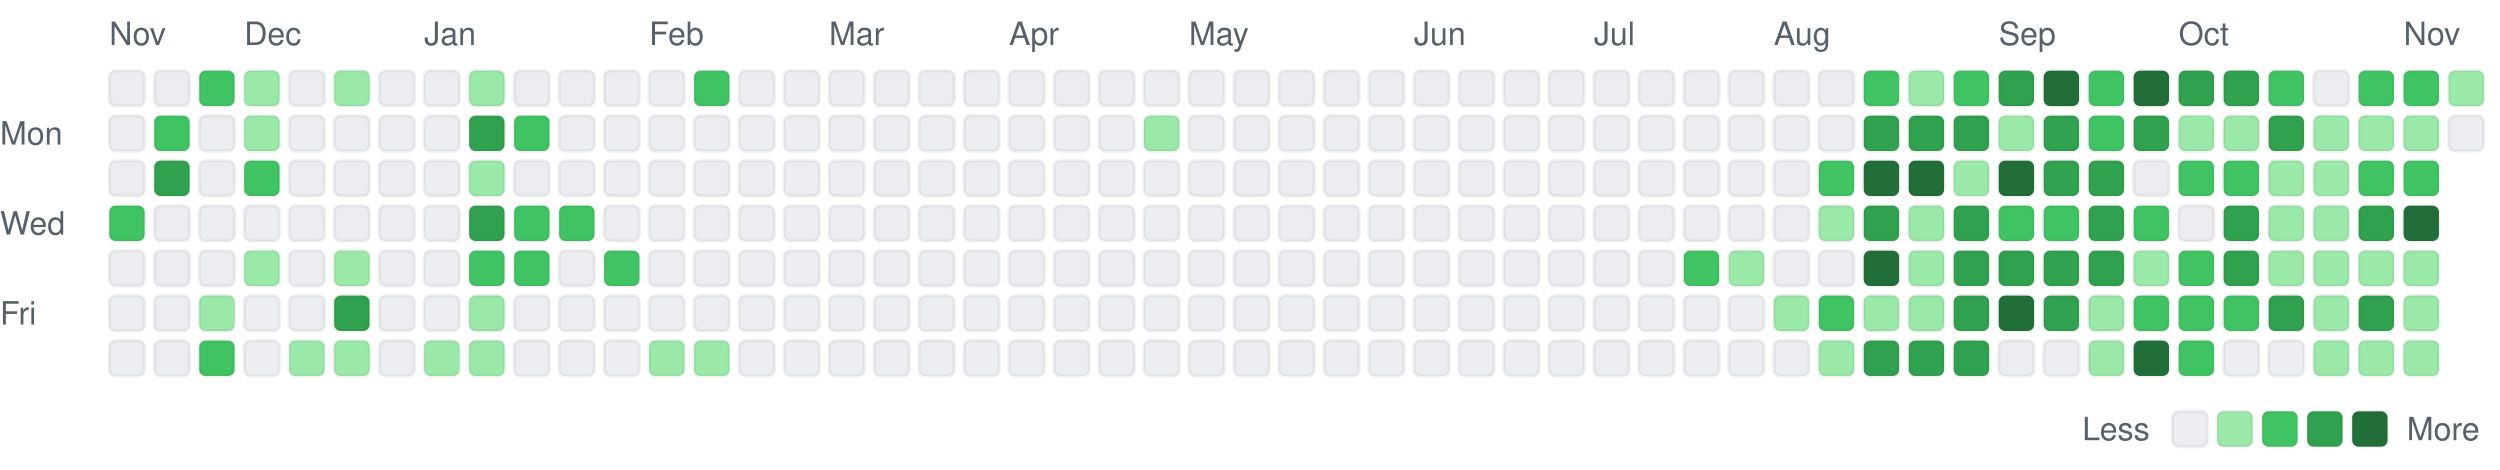
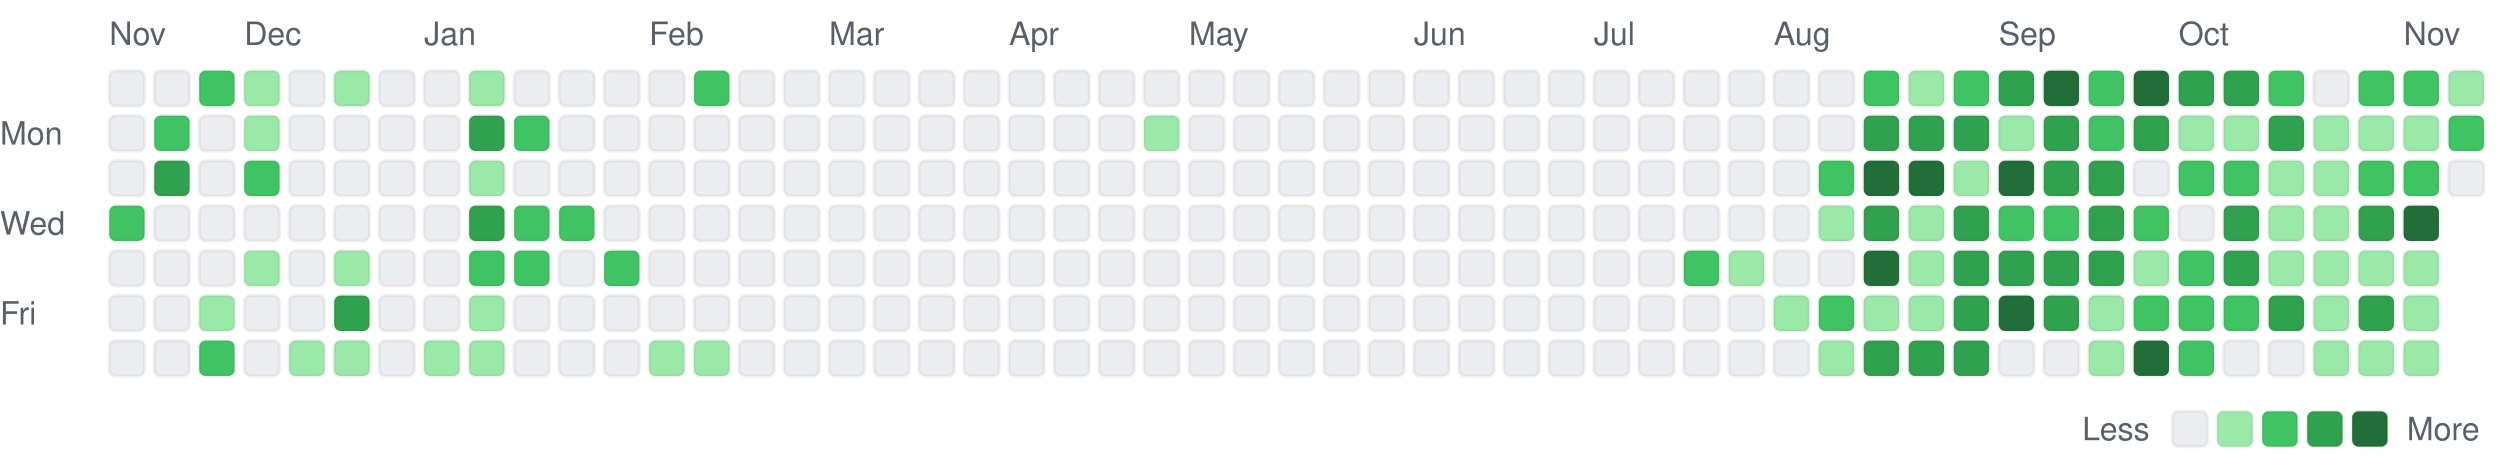
<svg xmlns="http://www.w3.org/2000/svg" width="778" height="146" viewBox="0 0 778 146" role="img" aria-label="LeetCode submissions per day, last 53 weeks">
  <style>text{font:10px -apple-system, Segoe UI, Helvetica, Arial, sans-serif;fill:#57606a}rect{rx:2px;ry:2px;stroke:rgba(27,31,35,.06);stroke-width:1px}.l0{fill:#ebedf0}.l1{fill:#9be9a8}.l2{fill:#40c463}.l3{fill:#30a14e}.l4{fill:#216e39}@media (prefers-color-scheme:dark){text{fill:#8b949e}rect{stroke:rgba(255,255,255,.05)}.l0{fill:#161b22}.l1{fill:#0e4429}.l2{fill:#006d32}.l3{fill:#26a641}.l4{fill:#39d353}}</style>
  <text x="34" y="14">Nov</text>
  <rect class="l0" x="34" y="22" width="11" height="11" />
  <rect class="l0" x="34" y="36" width="11" height="11" />
  <rect class="l0" x="34" y="50" width="11" height="11" />
  <rect class="l2" x="34" y="64" width="11" height="11" />
  <rect class="l0" x="34" y="78" width="11" height="11" />
  <rect class="l0" x="34" y="92" width="11" height="11" />
  <rect class="l0" x="34" y="106" width="11" height="11" />
  <rect class="l0" x="48" y="22" width="11" height="11" />
  <rect class="l2" x="48" y="36" width="11" height="11" />
  <rect class="l3" x="48" y="50" width="11" height="11" />
  <rect class="l0" x="48" y="64" width="11" height="11" />
  <rect class="l0" x="48" y="78" width="11" height="11" />
  <rect class="l0" x="48" y="92" width="11" height="11" />
  <rect class="l0" x="48" y="106" width="11" height="11" />
  <rect class="l2" x="62" y="22" width="11" height="11" />
  <rect class="l0" x="62" y="36" width="11" height="11" />
  <rect class="l0" x="62" y="50" width="11" height="11" />
  <rect class="l0" x="62" y="64" width="11" height="11" />
  <rect class="l0" x="62" y="78" width="11" height="11" />
  <rect class="l1" x="62" y="92" width="11" height="11" />
  <rect class="l2" x="62" y="106" width="11" height="11" />
  <text x="76" y="14">Dec</text>
  <rect class="l1" x="76" y="22" width="11" height="11" />
  <rect class="l1" x="76" y="36" width="11" height="11" />
  <rect class="l2" x="76" y="50" width="11" height="11" />
  <rect class="l0" x="76" y="64" width="11" height="11" />
  <rect class="l1" x="76" y="78" width="11" height="11" />
  <rect class="l0" x="76" y="92" width="11" height="11" />
  <rect class="l0" x="76" y="106" width="11" height="11" />
  <rect class="l0" x="90" y="22" width="11" height="11" />
  <rect class="l0" x="90" y="36" width="11" height="11" />
  <rect class="l0" x="90" y="50" width="11" height="11" />
  <rect class="l0" x="90" y="64" width="11" height="11" />
  <rect class="l0" x="90" y="78" width="11" height="11" />
  <rect class="l0" x="90" y="92" width="11" height="11" />
  <rect class="l1" x="90" y="106" width="11" height="11" />
  <rect class="l1" x="104" y="22" width="11" height="11" />
  <rect class="l0" x="104" y="36" width="11" height="11" />
  <rect class="l0" x="104" y="50" width="11" height="11" />
  <rect class="l0" x="104" y="64" width="11" height="11" />
  <rect class="l1" x="104" y="78" width="11" height="11" />
  <rect class="l3" x="104" y="92" width="11" height="11" />
  <rect class="l1" x="104" y="106" width="11" height="11" />
  <rect class="l0" x="118" y="22" width="11" height="11" />
  <rect class="l0" x="118" y="36" width="11" height="11" />
  <rect class="l0" x="118" y="50" width="11" height="11" />
  <rect class="l0" x="118" y="64" width="11" height="11" />
  <rect class="l0" x="118" y="78" width="11" height="11" />
  <rect class="l0" x="118" y="92" width="11" height="11" />
  <rect class="l0" x="118" y="106" width="11" height="11" />
  <text x="132" y="14">Jan</text>
  <rect class="l0" x="132" y="22" width="11" height="11" />
  <rect class="l0" x="132" y="36" width="11" height="11" />
  <rect class="l0" x="132" y="50" width="11" height="11" />
  <rect class="l0" x="132" y="64" width="11" height="11" />
  <rect class="l0" x="132" y="78" width="11" height="11" />
  <rect class="l0" x="132" y="92" width="11" height="11" />
  <rect class="l1" x="132" y="106" width="11" height="11" />
  <rect class="l1" x="146" y="22" width="11" height="11" />
  <rect class="l3" x="146" y="36" width="11" height="11" />
  <rect class="l1" x="146" y="50" width="11" height="11" />
  <rect class="l3" x="146" y="64" width="11" height="11" />
  <rect class="l2" x="146" y="78" width="11" height="11" />
  <rect class="l1" x="146" y="92" width="11" height="11" />
  <rect class="l1" x="146" y="106" width="11" height="11" />
  <rect class="l0" x="160" y="22" width="11" height="11" />
  <rect class="l2" x="160" y="36" width="11" height="11" />
  <rect class="l0" x="160" y="50" width="11" height="11" />
  <rect class="l2" x="160" y="64" width="11" height="11" />
  <rect class="l2" x="160" y="78" width="11" height="11" />
  <rect class="l0" x="160" y="92" width="11" height="11" />
  <rect class="l0" x="160" y="106" width="11" height="11" />
  <rect class="l0" x="174" y="22" width="11" height="11" />
  <rect class="l0" x="174" y="36" width="11" height="11" />
  <rect class="l0" x="174" y="50" width="11" height="11" />
  <rect class="l2" x="174" y="64" width="11" height="11" />
  <rect class="l0" x="174" y="78" width="11" height="11" />
  <rect class="l0" x="174" y="92" width="11" height="11" />
  <rect class="l0" x="174" y="106" width="11" height="11" />
  <rect class="l0" x="188" y="22" width="11" height="11" />
  <rect class="l0" x="188" y="36" width="11" height="11" />
  <rect class="l0" x="188" y="50" width="11" height="11" />
  <rect class="l0" x="188" y="64" width="11" height="11" />
  <rect class="l2" x="188" y="78" width="11" height="11" />
  <rect class="l0" x="188" y="92" width="11" height="11" />
  <rect class="l0" x="188" y="106" width="11" height="11" />
  <text x="202" y="14">Feb</text>
  <rect class="l0" x="202" y="22" width="11" height="11" />
  <rect class="l0" x="202" y="36" width="11" height="11" />
  <rect class="l0" x="202" y="50" width="11" height="11" />
  <rect class="l0" x="202" y="64" width="11" height="11" />
  <rect class="l0" x="202" y="78" width="11" height="11" />
  <rect class="l0" x="202" y="92" width="11" height="11" />
  <rect class="l1" x="202" y="106" width="11" height="11" />
  <rect class="l2" x="216" y="22" width="11" height="11" />
  <rect class="l0" x="216" y="36" width="11" height="11" />
  <rect class="l0" x="216" y="50" width="11" height="11" />
  <rect class="l0" x="216" y="64" width="11" height="11" />
  <rect class="l0" x="216" y="78" width="11" height="11" />
  <rect class="l0" x="216" y="92" width="11" height="11" />
  <rect class="l1" x="216" y="106" width="11" height="11" />
  <rect class="l0" x="230" y="22" width="11" height="11" />
  <rect class="l0" x="230" y="36" width="11" height="11" />
  <rect class="l0" x="230" y="50" width="11" height="11" />
  <rect class="l0" x="230" y="64" width="11" height="11" />
  <rect class="l0" x="230" y="78" width="11" height="11" />
  <rect class="l0" x="230" y="92" width="11" height="11" />
  <rect class="l0" x="230" y="106" width="11" height="11" />
  <rect class="l0" x="244" y="22" width="11" height="11" />
  <rect class="l0" x="244" y="36" width="11" height="11" />
  <rect class="l0" x="244" y="50" width="11" height="11" />
  <rect class="l0" x="244" y="64" width="11" height="11" />
  <rect class="l0" x="244" y="78" width="11" height="11" />
  <rect class="l0" x="244" y="92" width="11" height="11" />
  <rect class="l0" x="244" y="106" width="11" height="11" />
  <text x="258" y="14">Mar</text>
  <rect class="l0" x="258" y="22" width="11" height="11" />
  <rect class="l0" x="258" y="36" width="11" height="11" />
  <rect class="l0" x="258" y="50" width="11" height="11" />
  <rect class="l0" x="258" y="64" width="11" height="11" />
  <rect class="l0" x="258" y="78" width="11" height="11" />
  <rect class="l0" x="258" y="92" width="11" height="11" />
  <rect class="l0" x="258" y="106" width="11" height="11" />
  <rect class="l0" x="272" y="22" width="11" height="11" />
  <rect class="l0" x="272" y="36" width="11" height="11" />
  <rect class="l0" x="272" y="50" width="11" height="11" />
  <rect class="l0" x="272" y="64" width="11" height="11" />
  <rect class="l0" x="272" y="78" width="11" height="11" />
  <rect class="l0" x="272" y="92" width="11" height="11" />
  <rect class="l0" x="272" y="106" width="11" height="11" />
  <rect class="l0" x="286" y="22" width="11" height="11" />
  <rect class="l0" x="286" y="36" width="11" height="11" />
  <rect class="l0" x="286" y="50" width="11" height="11" />
  <rect class="l0" x="286" y="64" width="11" height="11" />
  <rect class="l0" x="286" y="78" width="11" height="11" />
  <rect class="l0" x="286" y="92" width="11" height="11" />
  <rect class="l0" x="286" y="106" width="11" height="11" />
  <rect class="l0" x="300" y="22" width="11" height="11" />
  <rect class="l0" x="300" y="36" width="11" height="11" />
  <rect class="l0" x="300" y="50" width="11" height="11" />
  <rect class="l0" x="300" y="64" width="11" height="11" />
  <rect class="l0" x="300" y="78" width="11" height="11" />
  <rect class="l0" x="300" y="92" width="11" height="11" />
  <rect class="l0" x="300" y="106" width="11" height="11" />
  <text x="314" y="14">Apr</text>
  <rect class="l0" x="314" y="22" width="11" height="11" />
  <rect class="l0" x="314" y="36" width="11" height="11" />
  <rect class="l0" x="314" y="50" width="11" height="11" />
  <rect class="l0" x="314" y="64" width="11" height="11" />
  <rect class="l0" x="314" y="78" width="11" height="11" />
  <rect class="l0" x="314" y="92" width="11" height="11" />
  <rect class="l0" x="314" y="106" width="11" height="11" />
  <rect class="l0" x="328" y="22" width="11" height="11" />
  <rect class="l0" x="328" y="36" width="11" height="11" />
  <rect class="l0" x="328" y="50" width="11" height="11" />
  <rect class="l0" x="328" y="64" width="11" height="11" />
  <rect class="l0" x="328" y="78" width="11" height="11" />
  <rect class="l0" x="328" y="92" width="11" height="11" />
  <rect class="l0" x="328" y="106" width="11" height="11" />
  <rect class="l0" x="342" y="22" width="11" height="11" />
  <rect class="l0" x="342" y="36" width="11" height="11" />
  <rect class="l0" x="342" y="50" width="11" height="11" />
  <rect class="l0" x="342" y="64" width="11" height="11" />
  <rect class="l0" x="342" y="78" width="11" height="11" />
  <rect class="l0" x="342" y="92" width="11" height="11" />
  <rect class="l0" x="342" y="106" width="11" height="11" />
  <rect class="l0" x="356" y="22" width="11" height="11" />
  <rect class="l1" x="356" y="36" width="11" height="11" />
  <rect class="l0" x="356" y="50" width="11" height="11" />
  <rect class="l0" x="356" y="64" width="11" height="11" />
  <rect class="l0" x="356" y="78" width="11" height="11" />
  <rect class="l0" x="356" y="92" width="11" height="11" />
  <rect class="l0" x="356" y="106" width="11" height="11" />
  <text x="370" y="14">May</text>
  <rect class="l0" x="370" y="22" width="11" height="11" />
  <rect class="l0" x="370" y="36" width="11" height="11" />
  <rect class="l0" x="370" y="50" width="11" height="11" />
  <rect class="l0" x="370" y="64" width="11" height="11" />
  <rect class="l0" x="370" y="78" width="11" height="11" />
  <rect class="l0" x="370" y="92" width="11" height="11" />
  <rect class="l0" x="370" y="106" width="11" height="11" />
  <rect class="l0" x="384" y="22" width="11" height="11" />
  <rect class="l0" x="384" y="36" width="11" height="11" />
  <rect class="l0" x="384" y="50" width="11" height="11" />
  <rect class="l0" x="384" y="64" width="11" height="11" />
  <rect class="l0" x="384" y="78" width="11" height="11" />
  <rect class="l0" x="384" y="92" width="11" height="11" />
  <rect class="l0" x="384" y="106" width="11" height="11" />
  <rect class="l0" x="398" y="22" width="11" height="11" />
  <rect class="l0" x="398" y="36" width="11" height="11" />
  <rect class="l0" x="398" y="50" width="11" height="11" />
  <rect class="l0" x="398" y="64" width="11" height="11" />
  <rect class="l0" x="398" y="78" width="11" height="11" />
  <rect class="l0" x="398" y="92" width="11" height="11" />
  <rect class="l0" x="398" y="106" width="11" height="11" />
  <rect class="l0" x="412" y="22" width="11" height="11" />
  <rect class="l0" x="412" y="36" width="11" height="11" />
  <rect class="l0" x="412" y="50" width="11" height="11" />
  <rect class="l0" x="412" y="64" width="11" height="11" />
  <rect class="l0" x="412" y="78" width="11" height="11" />
  <rect class="l0" x="412" y="92" width="11" height="11" />
  <rect class="l0" x="412" y="106" width="11" height="11" />
  <rect class="l0" x="426" y="22" width="11" height="11" />
  <rect class="l0" x="426" y="36" width="11" height="11" />
  <rect class="l0" x="426" y="50" width="11" height="11" />
  <rect class="l0" x="426" y="64" width="11" height="11" />
  <rect class="l0" x="426" y="78" width="11" height="11" />
  <rect class="l0" x="426" y="92" width="11" height="11" />
  <rect class="l0" x="426" y="106" width="11" height="11" />
  <text x="440" y="14">Jun</text>
  <rect class="l0" x="440" y="22" width="11" height="11" />
  <rect class="l0" x="440" y="36" width="11" height="11" />
  <rect class="l0" x="440" y="50" width="11" height="11" />
  <rect class="l0" x="440" y="64" width="11" height="11" />
  <rect class="l0" x="440" y="78" width="11" height="11" />
  <rect class="l0" x="440" y="92" width="11" height="11" />
  <rect class="l0" x="440" y="106" width="11" height="11" />
  <rect class="l0" x="454" y="22" width="11" height="11" />
  <rect class="l0" x="454" y="36" width="11" height="11" />
  <rect class="l0" x="454" y="50" width="11" height="11" />
  <rect class="l0" x="454" y="64" width="11" height="11" />
  <rect class="l0" x="454" y="78" width="11" height="11" />
  <rect class="l0" x="454" y="92" width="11" height="11" />
  <rect class="l0" x="454" y="106" width="11" height="11" />
  <rect class="l0" x="468" y="22" width="11" height="11" />
  <rect class="l0" x="468" y="36" width="11" height="11" />
  <rect class="l0" x="468" y="50" width="11" height="11" />
  <rect class="l0" x="468" y="64" width="11" height="11" />
  <rect class="l0" x="468" y="78" width="11" height="11" />
  <rect class="l0" x="468" y="92" width="11" height="11" />
  <rect class="l0" x="468" y="106" width="11" height="11" />
  <rect class="l0" x="482" y="22" width="11" height="11" />
  <rect class="l0" x="482" y="36" width="11" height="11" />
  <rect class="l0" x="482" y="50" width="11" height="11" />
  <rect class="l0" x="482" y="64" width="11" height="11" />
  <rect class="l0" x="482" y="78" width="11" height="11" />
  <rect class="l0" x="482" y="92" width="11" height="11" />
  <rect class="l0" x="482" y="106" width="11" height="11" />
  <text x="496" y="14">Jul</text>
  <rect class="l0" x="496" y="22" width="11" height="11" />
  <rect class="l0" x="496" y="36" width="11" height="11" />
  <rect class="l0" x="496" y="50" width="11" height="11" />
  <rect class="l0" x="496" y="64" width="11" height="11" />
  <rect class="l0" x="496" y="78" width="11" height="11" />
  <rect class="l0" x="496" y="92" width="11" height="11" />
  <rect class="l0" x="496" y="106" width="11" height="11" />
  <rect class="l0" x="510" y="22" width="11" height="11" />
  <rect class="l0" x="510" y="36" width="11" height="11" />
  <rect class="l0" x="510" y="50" width="11" height="11" />
  <rect class="l0" x="510" y="64" width="11" height="11" />
  <rect class="l0" x="510" y="78" width="11" height="11" />
  <rect class="l0" x="510" y="92" width="11" height="11" />
  <rect class="l0" x="510" y="106" width="11" height="11" />
  <rect class="l0" x="524" y="22" width="11" height="11" />
  <rect class="l0" x="524" y="36" width="11" height="11" />
  <rect class="l0" x="524" y="50" width="11" height="11" />
  <rect class="l0" x="524" y="64" width="11" height="11" />
  <rect class="l2" x="524" y="78" width="11" height="11" />
  <rect class="l0" x="524" y="92" width="11" height="11" />
  <rect class="l0" x="524" y="106" width="11" height="11" />
  <rect class="l0" x="538" y="22" width="11" height="11" />
  <rect class="l0" x="538" y="36" width="11" height="11" />
  <rect class="l0" x="538" y="50" width="11" height="11" />
  <rect class="l0" x="538" y="64" width="11" height="11" />
  <rect class="l1" x="538" y="78" width="11" height="11" />
  <rect class="l0" x="538" y="92" width="11" height="11" />
  <rect class="l0" x="538" y="106" width="11" height="11" />
  <text x="552" y="14">Aug</text>
  <rect class="l0" x="552" y="22" width="11" height="11" />
  <rect class="l0" x="552" y="36" width="11" height="11" />
  <rect class="l0" x="552" y="50" width="11" height="11" />
  <rect class="l0" x="552" y="64" width="11" height="11" />
  <rect class="l0" x="552" y="78" width="11" height="11" />
  <rect class="l1" x="552" y="92" width="11" height="11" />
  <rect class="l0" x="552" y="106" width="11" height="11" />
  <rect class="l0" x="566" y="22" width="11" height="11" />
  <rect class="l0" x="566" y="36" width="11" height="11" />
  <rect class="l2" x="566" y="50" width="11" height="11" />
  <rect class="l1" x="566" y="64" width="11" height="11" />
  <rect class="l0" x="566" y="78" width="11" height="11" />
  <rect class="l2" x="566" y="92" width="11" height="11" />
  <rect class="l1" x="566" y="106" width="11" height="11" />
  <rect class="l2" x="580" y="22" width="11" height="11" />
  <rect class="l3" x="580" y="36" width="11" height="11" />
  <rect class="l4" x="580" y="50" width="11" height="11" />
  <rect class="l3" x="580" y="64" width="11" height="11" />
  <rect class="l4" x="580" y="78" width="11" height="11" />
  <rect class="l1" x="580" y="92" width="11" height="11" />
  <rect class="l3" x="580" y="106" width="11" height="11" />
  <rect class="l1" x="594" y="22" width="11" height="11" />
  <rect class="l3" x="594" y="36" width="11" height="11" />
  <rect class="l4" x="594" y="50" width="11" height="11" />
  <rect class="l1" x="594" y="64" width="11" height="11" />
  <rect class="l1" x="594" y="78" width="11" height="11" />
  <rect class="l1" x="594" y="92" width="11" height="11" />
  <rect class="l3" x="594" y="106" width="11" height="11" />
  <rect class="l2" x="608" y="22" width="11" height="11" />
  <rect class="l3" x="608" y="36" width="11" height="11" />
  <rect class="l1" x="608" y="50" width="11" height="11" />
  <rect class="l3" x="608" y="64" width="11" height="11" />
  <rect class="l3" x="608" y="78" width="11" height="11" />
  <rect class="l3" x="608" y="92" width="11" height="11" />
  <rect class="l3" x="608" y="106" width="11" height="11" />
  <text x="622" y="14">Sep</text>
  <rect class="l3" x="622" y="22" width="11" height="11" />
  <rect class="l1" x="622" y="36" width="11" height="11" />
  <rect class="l4" x="622" y="50" width="11" height="11" />
  <rect class="l2" x="622" y="64" width="11" height="11" />
  <rect class="l3" x="622" y="78" width="11" height="11" />
  <rect class="l4" x="622" y="92" width="11" height="11" />
  <rect class="l0" x="622" y="106" width="11" height="11" />
  <rect class="l4" x="636" y="22" width="11" height="11" />
  <rect class="l3" x="636" y="36" width="11" height="11" />
  <rect class="l3" x="636" y="50" width="11" height="11" />
  <rect class="l2" x="636" y="64" width="11" height="11" />
  <rect class="l3" x="636" y="78" width="11" height="11" />
  <rect class="l3" x="636" y="92" width="11" height="11" />
  <rect class="l0" x="636" y="106" width="11" height="11" />
  <rect class="l2" x="650" y="22" width="11" height="11" />
  <rect class="l2" x="650" y="36" width="11" height="11" />
  <rect class="l3" x="650" y="50" width="11" height="11" />
  <rect class="l3" x="650" y="64" width="11" height="11" />
  <rect class="l3" x="650" y="78" width="11" height="11" />
  <rect class="l1" x="650" y="92" width="11" height="11" />
  <rect class="l1" x="650" y="106" width="11" height="11" />
  <rect class="l4" x="664" y="22" width="11" height="11" />
  <rect class="l3" x="664" y="36" width="11" height="11" />
  <rect class="l0" x="664" y="50" width="11" height="11" />
  <rect class="l2" x="664" y="64" width="11" height="11" />
  <rect class="l1" x="664" y="78" width="11" height="11" />
  <rect class="l2" x="664" y="92" width="11" height="11" />
  <rect class="l4" x="664" y="106" width="11" height="11" />
  <text x="678" y="14">Oct</text>
  <rect class="l3" x="678" y="22" width="11" height="11" />
  <rect class="l1" x="678" y="36" width="11" height="11" />
  <rect class="l2" x="678" y="50" width="11" height="11" />
  <rect class="l0" x="678" y="64" width="11" height="11" />
  <rect class="l2" x="678" y="78" width="11" height="11" />
  <rect class="l2" x="678" y="92" width="11" height="11" />
  <rect class="l2" x="678" y="106" width="11" height="11" />
  <rect class="l3" x="692" y="22" width="11" height="11" />
  <rect class="l1" x="692" y="36" width="11" height="11" />
  <rect class="l2" x="692" y="50" width="11" height="11" />
  <rect class="l3" x="692" y="64" width="11" height="11" />
  <rect class="l3" x="692" y="78" width="11" height="11" />
  <rect class="l2" x="692" y="92" width="11" height="11" />
  <rect class="l0" x="692" y="106" width="11" height="11" />
  <rect class="l2" x="706" y="22" width="11" height="11" />
  <rect class="l3" x="706" y="36" width="11" height="11" />
  <rect class="l1" x="706" y="50" width="11" height="11" />
  <rect class="l1" x="706" y="64" width="11" height="11" />
  <rect class="l1" x="706" y="78" width="11" height="11" />
  <rect class="l3" x="706" y="92" width="11" height="11" />
  <rect class="l0" x="706" y="106" width="11" height="11" />
  <rect class="l0" x="720" y="22" width="11" height="11" />
  <rect class="l1" x="720" y="36" width="11" height="11" />
  <rect class="l1" x="720" y="50" width="11" height="11" />
  <rect class="l1" x="720" y="64" width="11" height="11" />
  <rect class="l1" x="720" y="78" width="11" height="11" />
  <rect class="l1" x="720" y="92" width="11" height="11" />
  <rect class="l1" x="720" y="106" width="11" height="11" />
  <rect class="l2" x="734" y="22" width="11" height="11" />
  <rect class="l1" x="734" y="36" width="11" height="11" />
  <rect class="l2" x="734" y="50" width="11" height="11" />
  <rect class="l3" x="734" y="64" width="11" height="11" />
  <rect class="l1" x="734" y="78" width="11" height="11" />
  <rect class="l3" x="734" y="92" width="11" height="11" />
  <rect class="l1" x="734" y="106" width="11" height="11" />
  <text x="748" y="14">Nov</text>
  <rect class="l2" x="748" y="22" width="11" height="11" />
  <rect class="l1" x="748" y="36" width="11" height="11" />
  <rect class="l2" x="748" y="50" width="11" height="11" />
  <rect class="l4" x="748" y="64" width="11" height="11" />
  <rect class="l1" x="748" y="78" width="11" height="11" />
  <rect class="l1" x="748" y="92" width="11" height="11" />
  <rect class="l1" x="748" y="106" width="11" height="11" />
  <rect class="l1" x="762" y="22" width="11" height="11" />
-   <rect class="l0" x="762" y="36" width="11" height="11" />
+   <rect class="l2" x="762" y="36" width="11" height="11" />
+   <rect class="l0" x="762" y="50" width="11" height="11" />
  <text x="0" y="45">Mon</text>
  <text x="0" y="73">Wed</text>
  <text x="0" y="101">Fri</text>
  <text x="648" y="137">Less</text>
  <rect class="l0" x="676" y="128" width="11" height="11" />
  <rect class="l1" x="690" y="128" width="11" height="11" />
  <rect class="l2" x="704" y="128" width="11" height="11" />
  <rect class="l3" x="718" y="128" width="11" height="11" />
  <rect class="l4" x="732" y="128" width="11" height="11" />
  <text x="749" y="137">More</text>
</svg>
